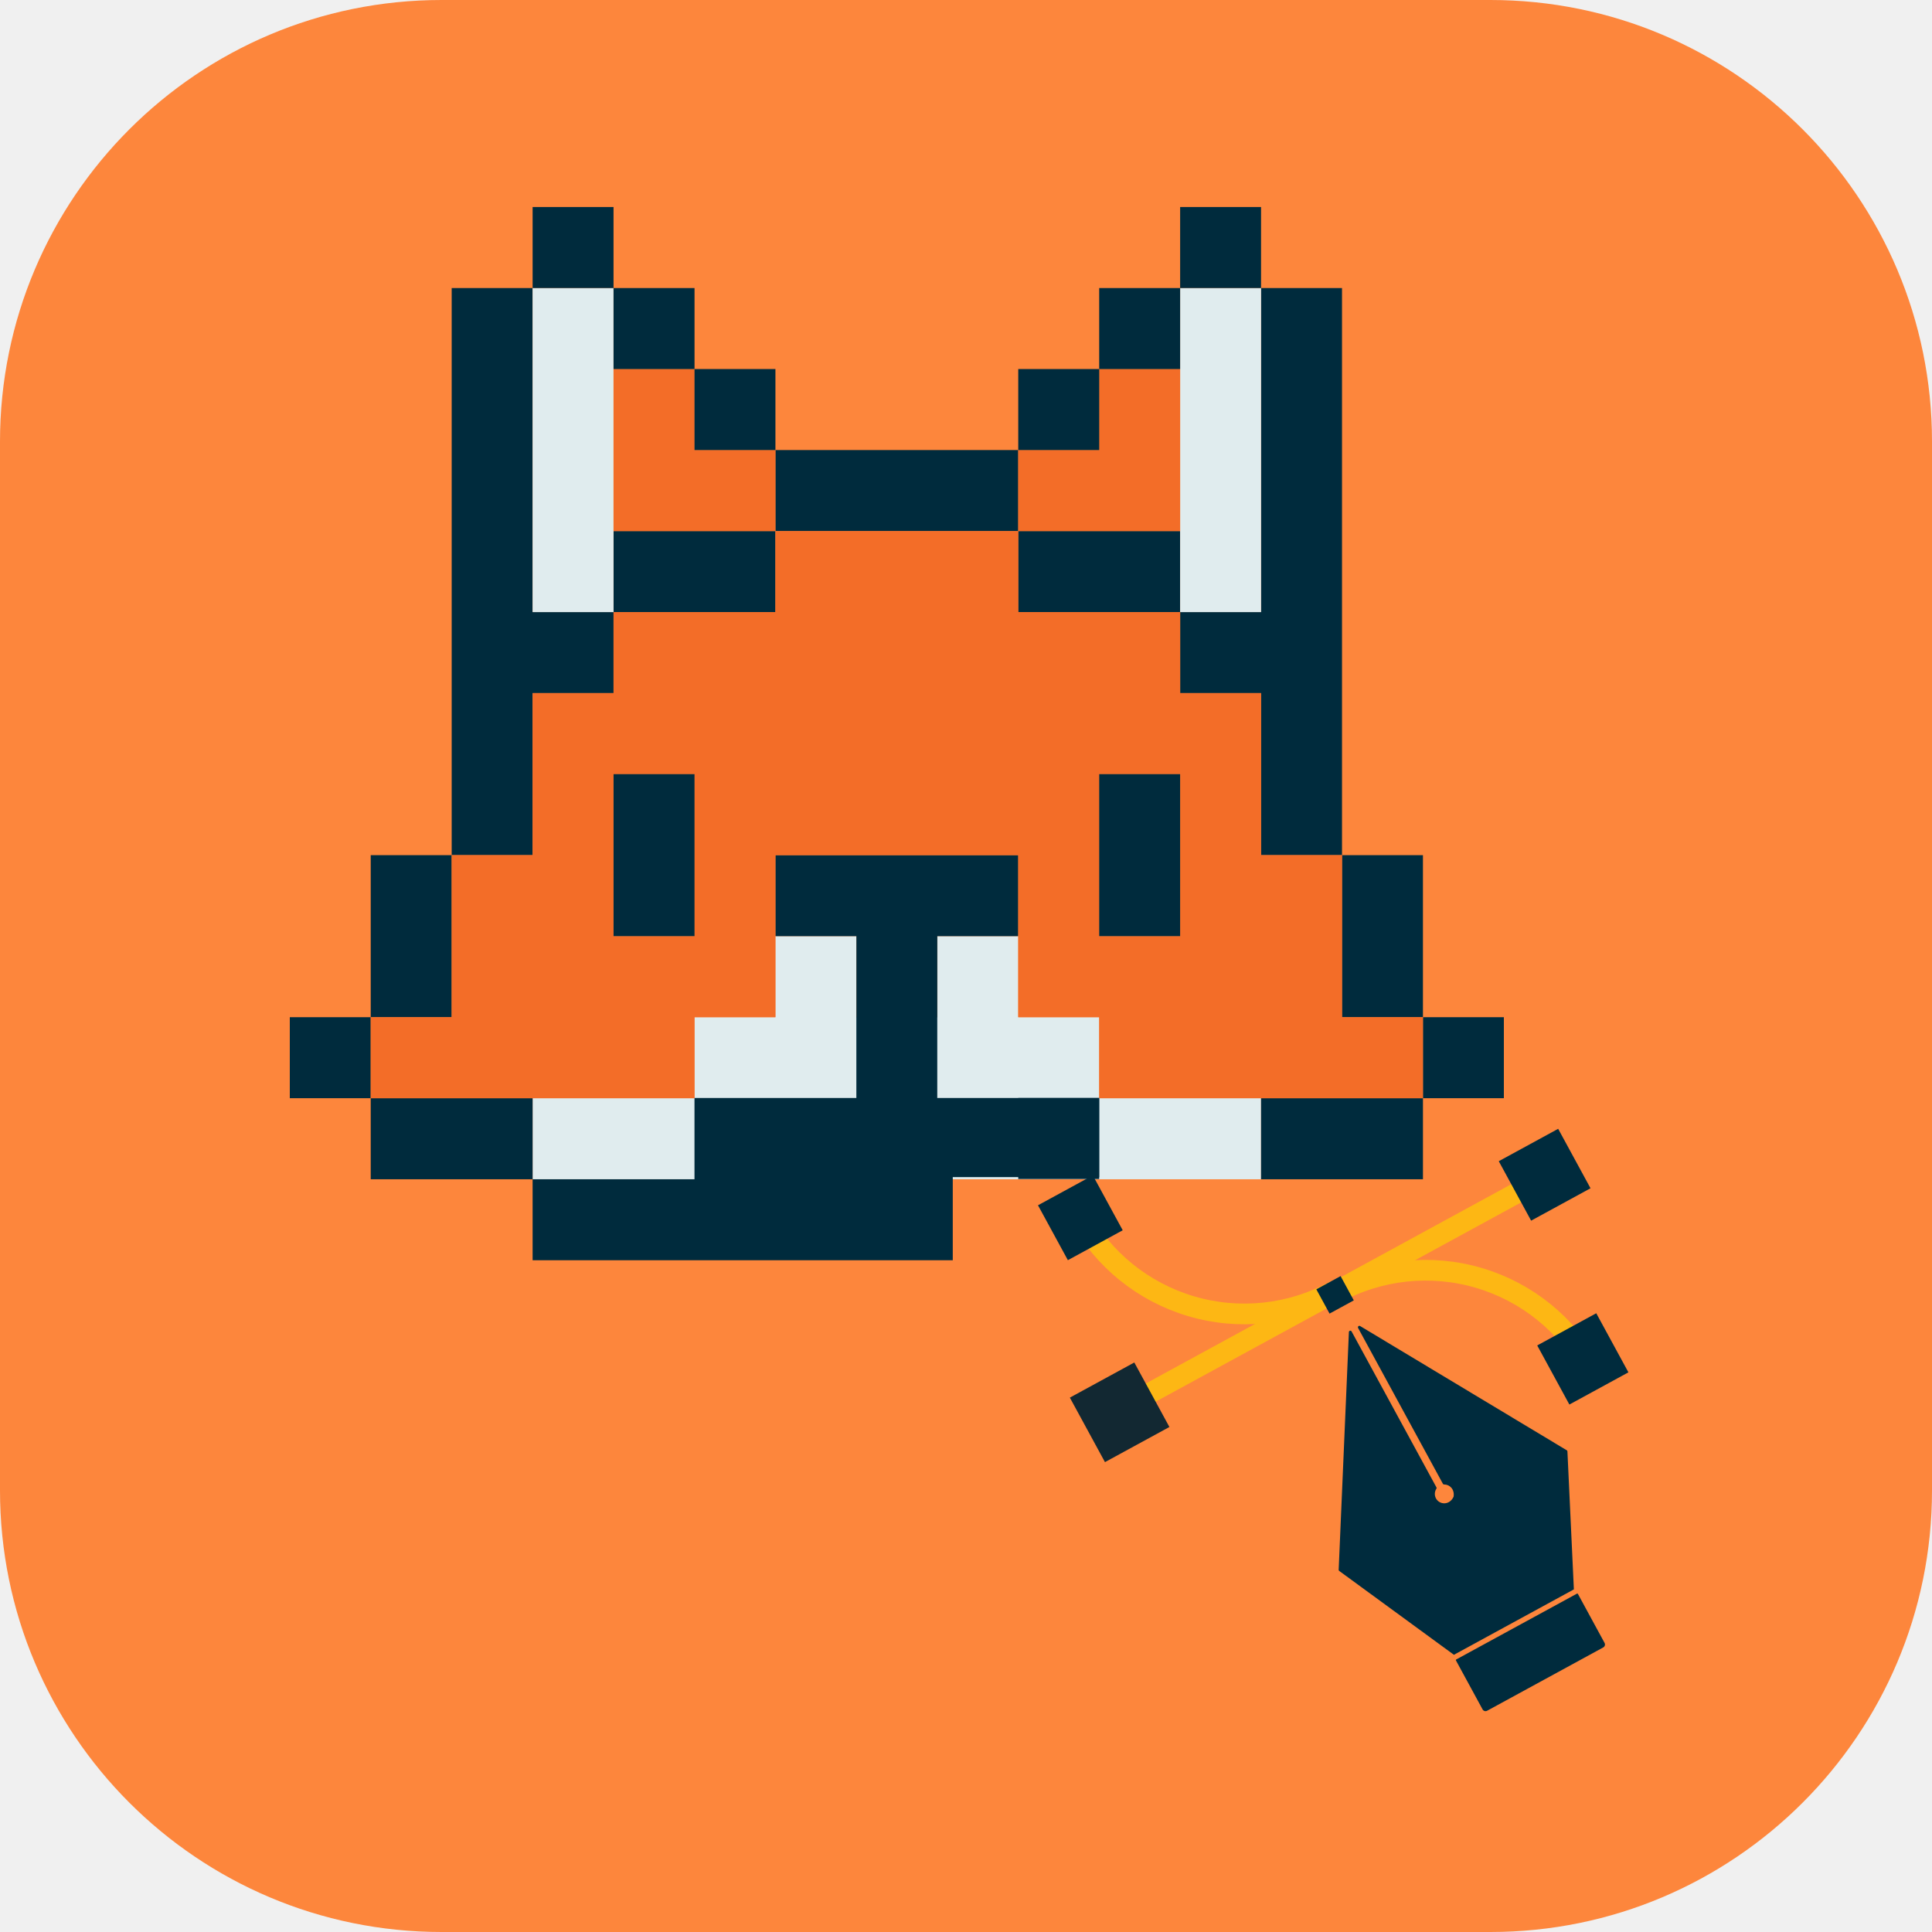
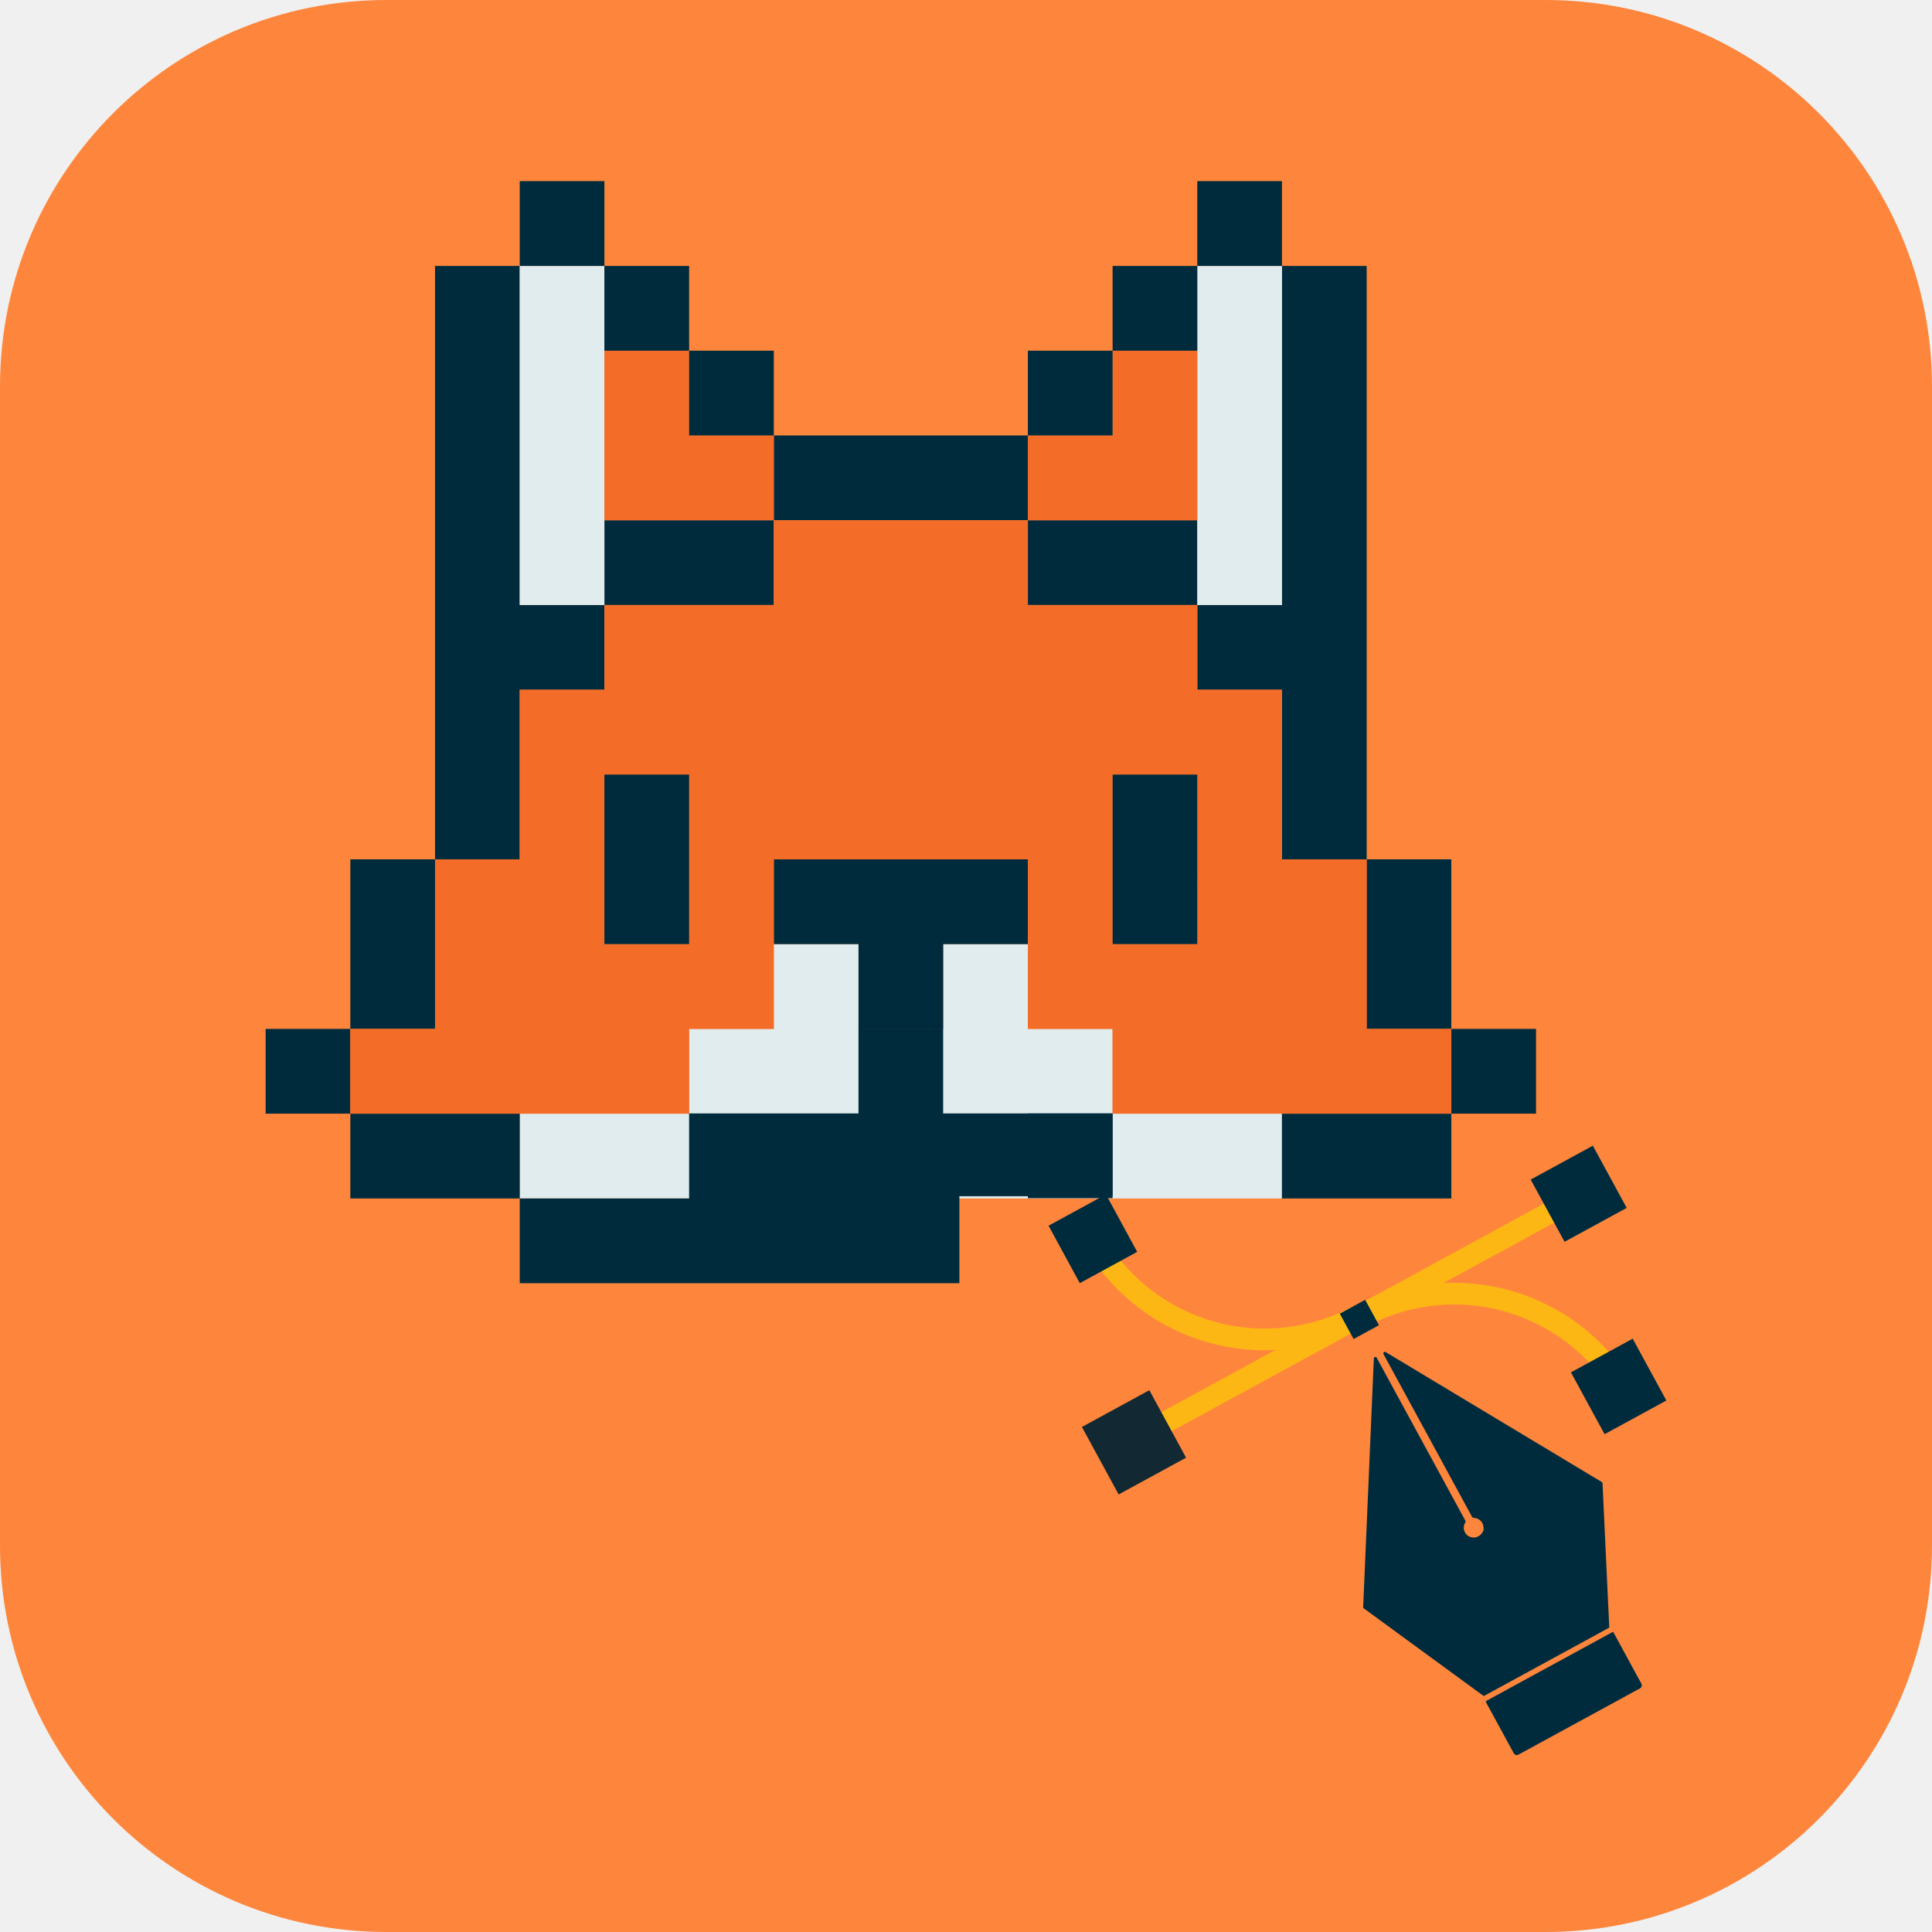
- <svg xmlns="http://www.w3.org/2000/svg" width="140" height="140" viewBox="0 0 140 140" fill="none">
-   <rect width="140" height="140" rx="32" fill="#FD863C" />
-   <g clip-path="url(#clip0)">
-     <path d="M91.381 79.58V85.454H38.595V79.58H50.325V73.71H56.19V67.838H62.056V73.71H67.921V67.838H73.785V73.71H79.651V79.58H91.381Z" fill="#E0ECEE" />
-     <path d="M103.113 79.58H91.382V85.454H103.113V79.58Z" fill="#002B3D" />
-     <path d="M97.247 20.873V61.968H91.381V50.225H85.517V44.355H91.381V20.873H97.247Z" fill="#002B3D" />
-     <path d="M85.517 38.486H73.786V44.356H85.517V38.486Z" fill="#002B3D" />
-     <path d="M73.786 32.613H56.19V38.486H73.786V32.613Z" fill="#002B3D" />
-     <path d="M44.461 44.355V50.225H38.596V61.968H32.731V20.873H38.596V44.355H44.461Z" fill="#002B3D" />
-     <path d="M56.191 38.486H44.46V44.356H56.191V38.486Z" fill="#002B3D" />
-     <path d="M73.786 61.968V67.838H67.921V73.71H62.057V67.838H56.19V61.968H73.786Z" fill="#002B3D" />
-     <path d="M26.865 73.71H21V79.58H26.865V73.71Z" fill="#002B3D" />
-     <path d="M32.732 61.968H26.864V73.71H32.732V61.968Z" fill="#002B3D" />
-     <path d="M38.595 79.58H26.864V85.454H38.595V79.58Z" fill="#002B3D" />
-     <path d="M108.976 73.71H103.111V79.58H108.976V73.71Z" fill="#002B3D" />
-     <path d="M103.112 61.968H97.247V73.71H103.112V61.968Z" fill="#002B3D" />
-     <path d="M79.651 79.564H73.786V85.435H79.651V79.564Z" fill="#002B3D" />
-     <path d="M44.459 20.873H38.595V44.356H44.459V20.873Z" fill="#E0ECEE" />
-     <path d="M91.381 20.873H85.517V44.356H91.381V20.873Z" fill="#E0ECEE" />
-     <path d="M85.517 26.742V38.484H73.786V32.613H79.652V26.742H85.517Z" fill="#F36D28" />
-     <path d="M56.191 32.613V38.484H44.46V26.742H50.326V32.613H56.191Z" fill="#F36D28" />
-     <path d="M97.247 73.71V61.967H91.381V50.225H85.521V44.355H73.785V38.486H56.19V44.355H44.459V50.225H38.595V61.967H32.73V73.71H26.864V79.585H50.326V73.71H56.19V61.967H73.785V73.71H79.652V79.585H103.111V73.71H97.247ZM50.326 67.838H44.459V56.097H50.326V67.838ZM85.516 67.838H79.652V56.097H85.521L85.516 67.838Z" fill="#F36D28" />
-     <path d="M85.517 56.097H79.652V67.836H85.517V56.097Z" fill="#002B3D" />
-     <path d="M50.328 56.097H44.46V67.836H50.328V56.097Z" fill="#002B3D" />
-     <path d="M85.517 20.873H79.652V26.744H85.517V20.873Z" fill="#002B3D" />
-     <path d="M91.381 15H85.517V20.873H91.381V15Z" fill="#002B3D" />
-     <path d="M79.654 26.742H73.786V32.613H79.654V26.742Z" fill="#002B3D" />
-     <path d="M56.191 26.742H50.326V32.613H56.191V26.742Z" fill="#002B3D" />
-     <path d="M50.328 20.873H44.46V26.744H50.328V20.873Z" fill="#002B3D" />
-     <path d="M44.459 15H38.595V20.873H44.459V15Z" fill="#002B3D" />
-     <path d="M69.041 85.297H79.65V79.564H67.918V73.693H62.055V79.564H50.325V85.454H38.595V91.322H69.041V85.297Z" fill="#002B3D" />
-     <path d="M113.526 105.088L98.55 96.084C98.53 96.074 98.507 96.072 98.486 96.076C98.464 96.08 98.444 96.091 98.429 96.108C98.414 96.124 98.404 96.144 98.401 96.166C98.399 96.188 98.403 96.211 98.413 96.23L104.557 107.52C104.566 107.536 104.579 107.55 104.595 107.559C104.612 107.568 104.63 107.572 104.649 107.571C105.037 107.571 105.408 107.898 105.336 108.436C105.334 108.448 105.33 108.46 105.325 108.472C105.03 109.096 104.31 109.047 104.056 108.581C103.997 108.473 103.969 108.351 103.974 108.227C103.979 108.104 104.017 107.985 104.084 107.882C104.095 107.865 104.1 107.846 104.1 107.826C104.1 107.806 104.095 107.786 104.084 107.77L97.942 96.483C97.932 96.463 97.916 96.447 97.896 96.437C97.876 96.427 97.853 96.424 97.831 96.428C97.809 96.432 97.789 96.443 97.774 96.46C97.758 96.476 97.749 96.496 97.746 96.519L97.006 113.74C97.003 113.761 97.007 113.782 97.016 113.801C97.025 113.82 97.04 113.835 97.059 113.846L105.356 119.913L114.049 115.173L113.582 105.189C113.583 105.169 113.579 105.148 113.569 105.13C113.559 105.112 113.544 105.098 113.526 105.088Z" fill="#002B3D" />
-     <path d="M105.515 120.256L114.274 115.48C114.286 115.474 114.299 115.472 114.311 115.476C114.323 115.48 114.334 115.488 114.34 115.499L116.272 119.05C116.303 119.107 116.31 119.173 116.292 119.235C116.274 119.297 116.232 119.349 116.175 119.38L107.764 123.967C107.707 123.998 107.641 124.005 107.579 123.987C107.517 123.968 107.465 123.926 107.434 123.87L105.501 120.317C105.496 120.307 105.494 120.295 105.497 120.284C105.5 120.273 105.506 120.263 105.515 120.256V120.256Z" fill="#002B3D" />
-     <path d="M78.196 88.09C79.927 91.27 82.848 93.632 86.318 94.656C89.788 95.68 93.522 95.282 96.699 93.55" stroke="#FDB714" stroke-width="1.5" stroke-miterlimit="10" />
-     <path d="M115.288 99.169C113.558 95.989 110.637 93.627 107.167 92.603C103.697 91.579 99.963 91.977 96.786 93.709" stroke="#FDB714" stroke-width="1.5" stroke-miterlimit="10" />
-     <path d="M79.191 85.172L75.217 87.339L77.382 91.317L81.356 89.15L79.191 85.172Z" fill="#002B3D" />
-     <path d="M115.671 95.163L111.393 97.496L113.723 101.778L118.001 99.445L115.671 95.163Z" fill="#002B3D" />
-     <path d="M81.083 102.168L112.705 84.926" stroke="#FDB714" stroke-width="1.5" stroke-miterlimit="10" />
-     <path d="M97.144 92.471L95.387 93.429L96.344 95.188L98.101 94.23L97.144 92.471Z" fill="#002B3D" />
-     <path d="M82.196 98.731L77.526 101.277L80.07 105.951L84.74 103.405L82.196 98.731Z" fill="#122832" />
-     <path d="M112.911 81.798L108.606 84.145L110.951 88.453L115.255 86.106L112.911 81.798Z" fill="#002B3D" />
-   </g>
-   <defs>
-     <clipPath id="clip0">
-       <rect width="97" height="109" fill="white" transform="translate(21 15)" />
-     </clipPath>
-   </defs>
+ <svg xmlns="http://www.w3.org/2000/svg" width="160" height="160" viewBox="0 0 160 160" fill="none">
+   <rect width="160" height="160" rx="32" fill="#FD863C" />
+   <path d="M106.165 92.229V99.252H43.041V92.229H57.069V85.209H64.082V78.187H71.098V85.209H78.111V78.187H85.124V85.209H92.139V92.229H106.165Z" fill="#E0ECEE" />
+   <path d="M120.194 92.229H106.166V99.252H120.194V92.229Z" fill="#002B3D" />
+   <path d="M113.183 22.024V71.166H106.168V57.124H99.154V50.104H106.168V22.024H113.183Z" fill="#002B3D" />
+   <path d="M99.151 43.086H85.123V50.106H99.151V43.086Z" fill="#002B3D" />
+   <path d="M85.125 36.062H64.084V43.086H85.125V36.062Z" fill="#002B3D" />
+   <path d="M50.054 50.104V57.124H43.041V71.166H36.027V22.024H43.041V50.104H50.054Z" fill="#002B3D" />
+   <path d="M64.081 43.086H50.053V50.106H64.081V43.086Z" fill="#002B3D" />
+   <path d="M85.125 71.166V78.187H78.112V85.209H71.099V78.187H64.084V71.166H85.125Z" fill="#002B3D" />
+   <path d="M29.013 85.209H22V92.229H29.013V85.209Z" fill="#002B3D" />
+   <path d="M36.031 71.166H29.014V85.209H36.031V71.166Z" fill="#002B3D" />
+   <path d="M43.042 92.229H29.014V99.252H43.042V92.229Z" fill="#002B3D" />
+   <path d="M127.207 85.209H120.193V92.229H127.207V85.209Z" fill="#002B3D" />
+   <path d="M120.193 71.166H113.18V85.209H120.193V71.166Z" fill="#002B3D" />
+   <path d="M92.136 92.21H85.123V99.23H92.136V92.21Z" fill="#002B3D" />
+   <path d="M50.054 22.024H43.041V50.106H50.054V22.024Z" fill="#E0ECEE" />
+   <path d="M106.168 22.024H99.154V50.106H106.168V22.024Z" fill="#E0ECEE" />
+   <path d="M99.151 29.042V43.084H85.123V36.062H92.138V29.042H99.151Z" fill="#F36D28" />
+   <path d="M64.081 36.062V43.084H50.053V29.042H57.068V36.062H64.081Z" fill="#F36D28" />
+   <path d="M113.181 85.209V71.166H106.166V57.124H99.159V50.104H85.125V43.086H64.083V50.104H50.055V57.124H43.042V71.166H36.029V85.209H29.014V92.234H57.07V85.209H64.083V71.166H85.125V85.209H92.14V92.234H120.195V85.209H113.181ZM57.07 78.186H50.055V64.146H57.07V78.186ZM99.153 78.186H92.14V64.146H99.159L99.153 78.186Z" fill="#F36D28" />
+   <path d="M99.154 64.146H92.141V78.185H99.154V64.146Z" fill="#002B3D" />
+   <path d="M57.07 64.146H50.053V78.185H57.07V64.146Z" fill="#002B3D" />
+   <path d="M99.154 22.024H92.141V29.044H99.154V22.024Z" fill="#002B3D" />
+   <path d="M106.168 15H99.154V22.024H106.168V15Z" fill="#002B3D" />
+   <path d="M92.14 29.042H85.123V36.062H92.14V29.042Z" fill="#002B3D" />
+   <path d="M64.084 29.042H57.07V36.062H64.084V29.042Z" fill="#002B3D" />
+   <path d="M57.07 22.024H50.053V29.044H57.07V22.024Z" fill="#002B3D" />
+   <path d="M50.054 15H43.041V22.024H50.054V15Z" fill="#002B3D" />
+   <path d="M79.451 99.066H92.137V92.21H78.107V85.188H71.096V92.21H57.069V99.252H43.041V106.271H79.451V99.066Z" fill="#002B3D" />
+   <path d="M132.647 122.732L114.739 111.964C114.715 111.954 114.688 111.95 114.662 111.956C114.636 111.961 114.612 111.974 114.594 111.993C114.576 112.013 114.564 112.037 114.561 112.063C114.557 112.09 114.562 112.116 114.575 112.14L121.921 125.641C121.932 125.66 121.948 125.676 121.968 125.687C121.987 125.698 122.009 125.703 122.031 125.702C122.495 125.702 122.939 126.092 122.853 126.736C122.851 126.751 122.846 126.765 122.84 126.779C122.488 127.525 121.627 127.467 121.323 126.909C121.253 126.78 121.218 126.634 121.224 126.487C121.23 126.34 121.276 126.197 121.357 126.074C121.369 126.053 121.376 126.03 121.376 126.007C121.376 125.983 121.369 125.96 121.357 125.939L114.012 112.442C113.999 112.418 113.98 112.399 113.956 112.387C113.932 112.376 113.905 112.372 113.879 112.377C113.852 112.381 113.828 112.395 113.81 112.414C113.792 112.434 113.78 112.458 113.777 112.485L112.892 133.079C112.888 133.104 112.893 133.129 112.904 133.152C112.915 133.175 112.933 133.193 112.955 133.206L122.878 140.461L133.273 134.793L132.714 122.854C132.716 122.829 132.711 122.805 132.699 122.783C132.687 122.762 132.669 122.744 132.647 122.732Z" fill="#002B3D" />
+   <path d="M123.068 140.871L133.542 135.16C133.556 135.152 133.571 135.151 133.586 135.155C133.601 135.159 133.613 135.169 133.62 135.183L135.931 139.429C135.968 139.497 135.977 139.577 135.955 139.651C135.933 139.725 135.883 139.787 135.815 139.824L125.756 145.309C125.689 145.346 125.609 145.354 125.535 145.333C125.461 145.311 125.399 145.26 125.362 145.193L123.05 140.945C123.044 140.932 123.042 140.918 123.045 140.905C123.049 140.891 123.056 140.88 123.068 140.871V140.871Z" fill="#002B3D" />
+   <path d="M90.4 102.405C92.469 106.208 95.963 109.032 100.113 110.257C104.262 111.481 108.727 111.006 112.527 108.935" stroke="#FDB714" stroke-width="1.794" stroke-miterlimit="10" />
+   <path d="M134.755 115.655C132.686 111.852 129.192 109.027 125.043 107.803C120.893 106.578 116.428 107.054 112.629 109.125" stroke="#FDB714" stroke-width="1.794" stroke-miterlimit="10" />
+   <path d="M91.589 98.915L86.836 101.507L89.425 106.265L94.178 103.673L91.589 98.915Z" fill="#002B3D" />
+   <path d="M135.214 110.863L130.098 113.653L132.885 118.774L138.001 115.984L135.214 110.863Z" fill="#002B3D" />
+   <path d="M93.852 119.24L131.667 98.622" stroke="#FDB714" stroke-width="1.794" stroke-miterlimit="10" />
+   <path d="M113.057 107.644L110.955 108.79L112.1 110.894L114.201 109.748L113.057 107.644Z" fill="#002B3D" />
+   <path d="M95.184 115.13L89.6 118.175L92.642 123.765L98.226 120.72L95.184 115.13Z" fill="#122832" />
+   <path d="M131.913 94.881L126.766 97.688L129.57 102.84L134.717 100.033L131.913 94.881Z" fill="#002B3D" />
</svg>
